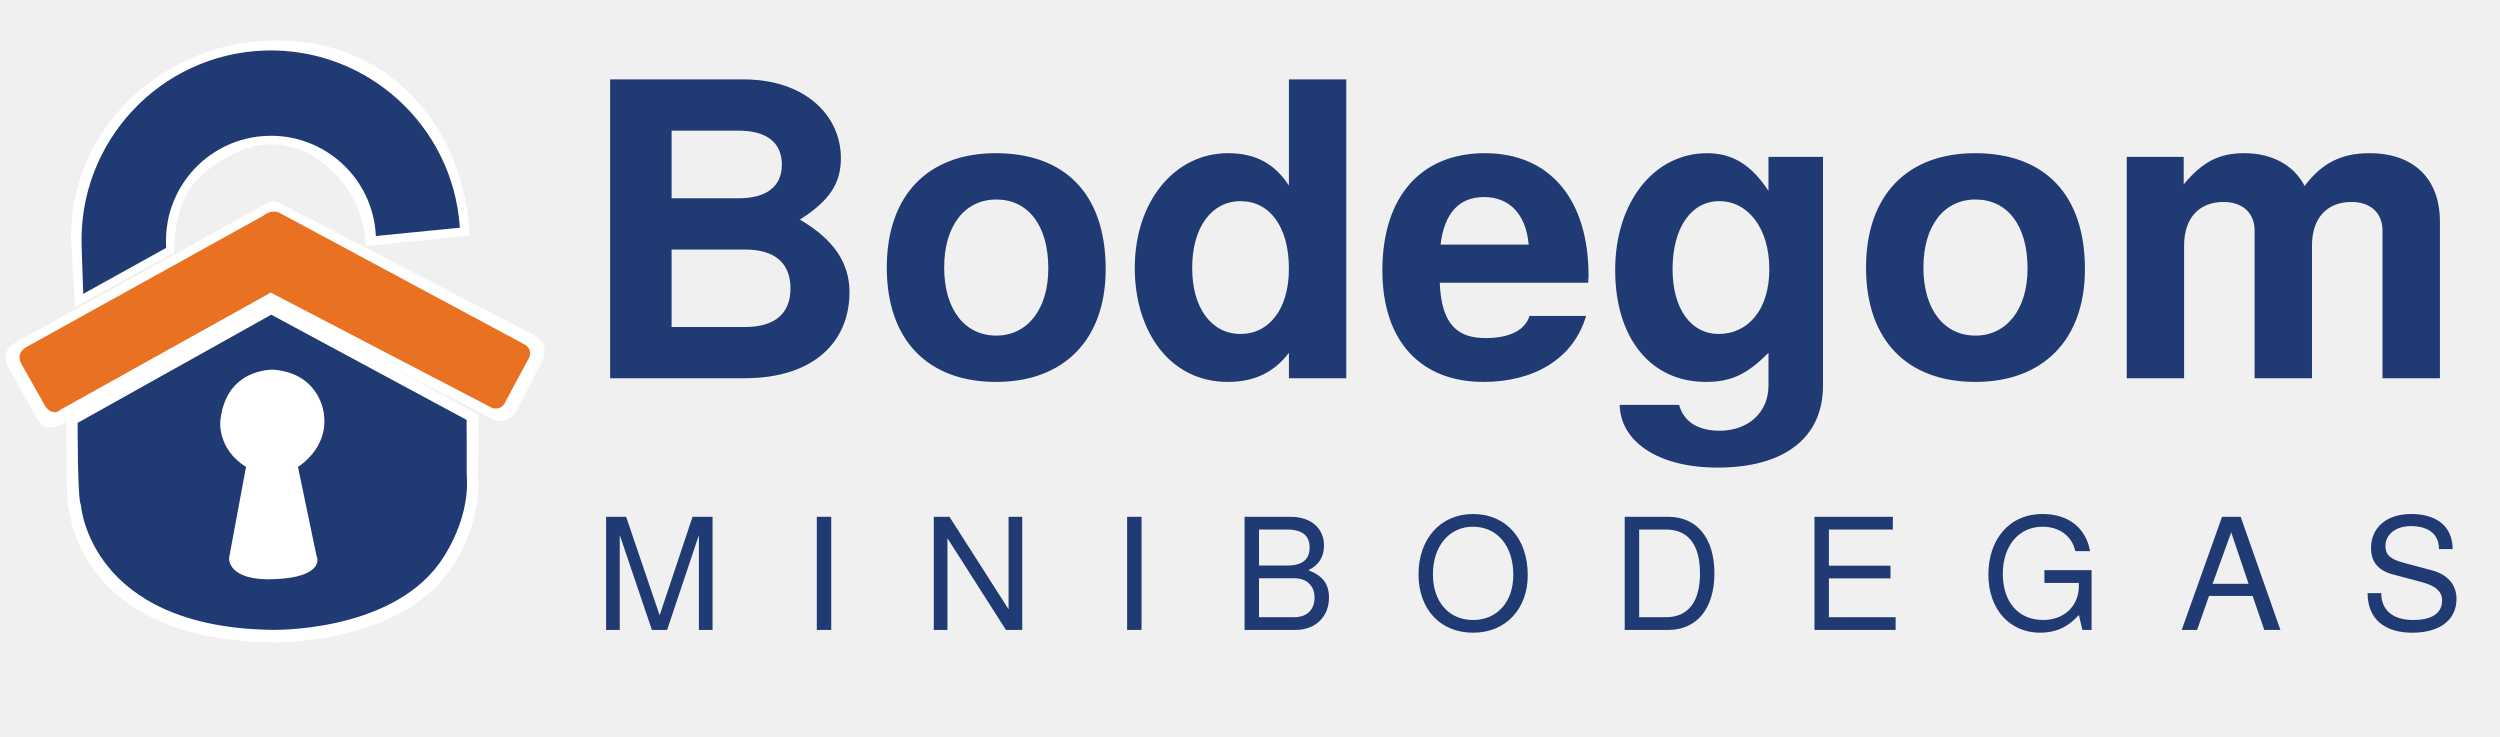
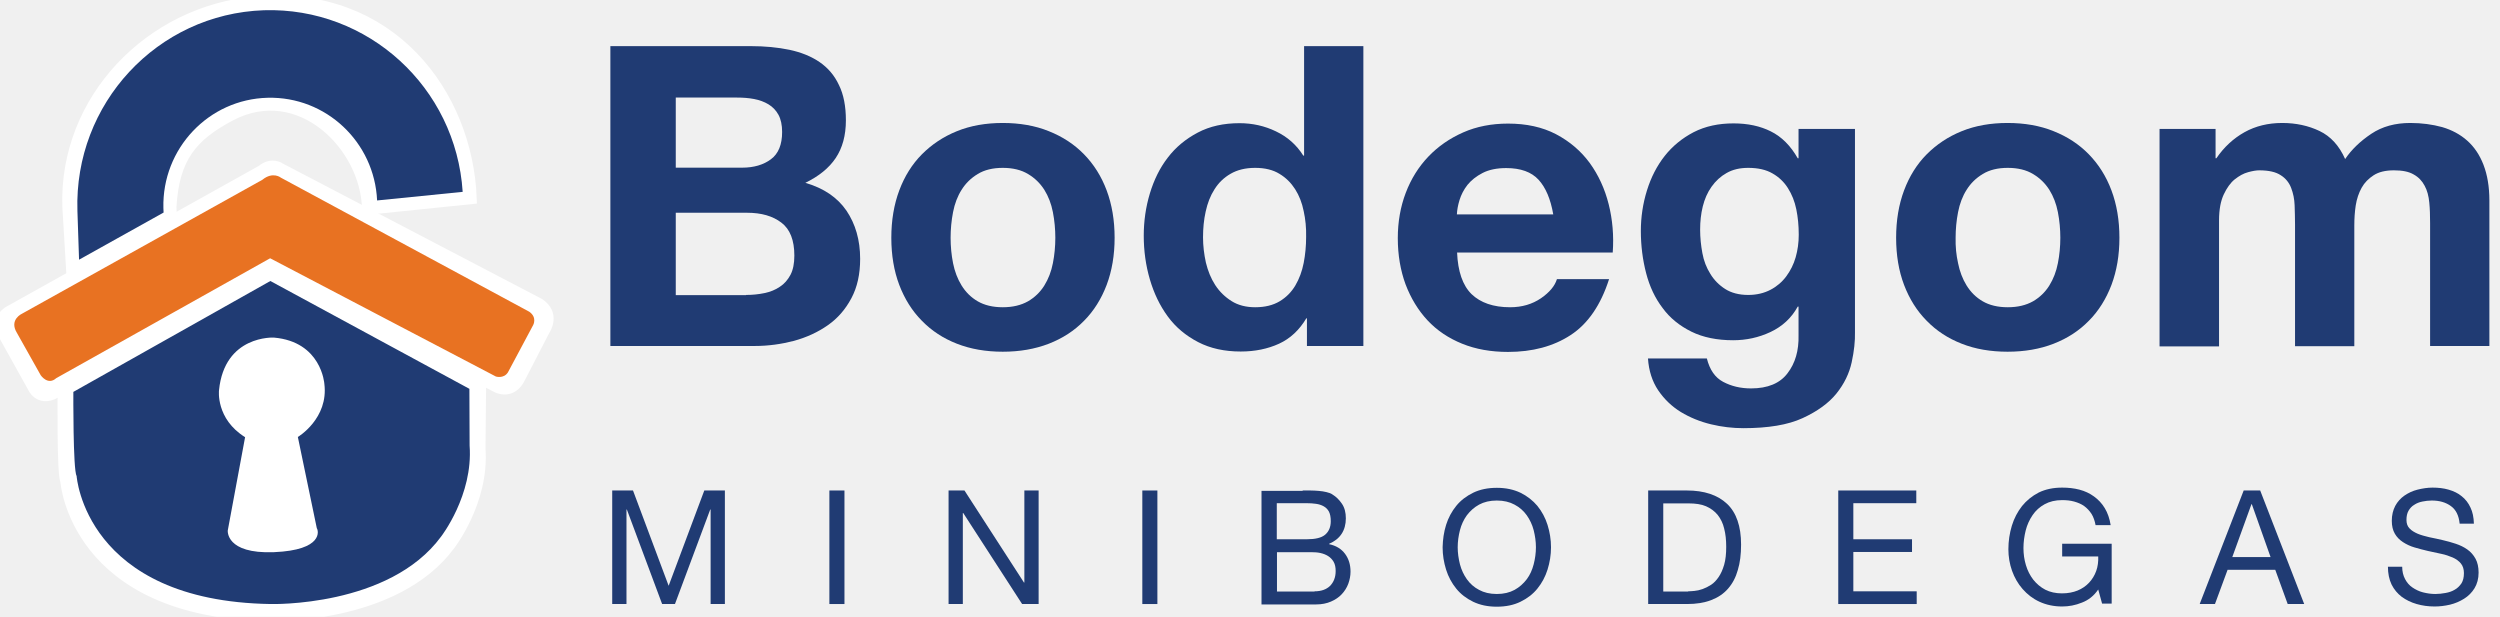
- <svg xmlns="http://www.w3.org/2000/svg" id="Capa_1" data-name="Capa 1" viewBox="0 0 1249.88 368.12">
+ <svg xmlns="http://www.w3.org/2000/svg" width="227" height="56" viewBox="0 0 227 56" fill="none">
+   <g clip-path="url(#clip0)">
+     <path d="M23.253 0.167C13.634 1.005 5.846 9.045 6.16 18.76L6.512 24.641L15.557 19.634L15.521 18.797C15.779 14.293 17.444 12.32 20.941 10.478C27.23 7.184 33.279 13.251 33.372 19.002L42.788 18.034C42.436 8.58 35.481 -0.893 23.253 0.167Z" fill="white" stroke="white" stroke-miterlimit="10" />
+     <path d="M48.929 27.563L25.454 15.298C25.454 15.298 24.714 14.703 23.771 15.484L0.943 28.214C0.943 28.214 -0.61 28.884 0.481 30.634L3.071 35.286C3.071 35.286 3.829 36.794 5.698 35.193L24.64 24.566L45.156 35.175C45.156 35.175 46.469 35.844 47.209 34.3L49.447 29.963C49.466 29.963 50.428 28.512 48.929 27.563Z" fill="white" stroke="white" stroke-miterlimit="10" />
+     <path d="M5.735 35.23C5.735 35.23 5.642 43.121 5.975 43.661C5.975 43.661 6.771 55.646 24.548 55.907C24.548 55.907 35.869 56.223 40.845 49.468C40.845 49.468 43.935 45.503 43.583 40.758L43.639 34.877L24.566 24.399L5.735 35.23Z" fill="white" stroke="white" stroke-miterlimit="10" />
+     <path d="M6.66 35.584C6.66 35.584 6.623 42.693 6.956 43.214C6.956 43.214 7.714 54.586 24.585 54.846C24.585 54.846 35.333 55.144 40.05 48.723C40.05 48.723 42.973 44.964 42.64 40.46L42.621 35.305L24.548 25.515L6.66 35.584ZM29.45 34.839C29.857 38.003 27.045 39.678 27.045 39.678L28.766 47.96C28.914 48.165 29.395 49.951 24.862 50.138C20.46 50.305 20.682 48.165 20.682 48.165L22.254 39.697C19.572 38.022 19.886 35.435 19.886 35.435C20.386 30.41 24.862 30.652 24.862 30.652C29.191 31.024 29.45 34.839 29.45 34.839Z" fill="#203B73" />
+     <path d="M48.06 28.307L25.51 16.136C25.51 16.136 24.788 15.54 23.826 16.322L2.016 28.474C2.016 28.474 0.795 29.014 1.535 30.224L3.7 34.076C3.7 34.076 4.347 35.026 5.106 34.337L24.529 23.45L45.026 34.188C45.026 34.188 45.729 34.411 46.117 33.816L48.411 29.517C48.411 29.517 48.8 28.828 48.06 28.307Z" fill="#E87222" />
+     <path d="M23.956 0.93C14.281 1.265 6.715 9.417 7.03 19.15L7.178 23.58L14.854 19.299L14.836 18.89C14.707 13.493 18.943 9.008 24.307 8.877C29.598 8.747 34.001 12.897 34.241 18.201L42.011 17.42C41.4 7.928 33.409 0.633 23.956 0.93Z" fill="#203B73" />
+     <path d="M68.149 4.188C69.444 4.188 70.61 4.299 71.683 4.522C72.737 4.746 73.662 5.118 74.421 5.639C75.179 6.16 75.771 6.849 76.178 7.724C76.603 8.58 76.807 9.659 76.807 10.925C76.807 12.302 76.492 13.437 75.882 14.349C75.272 15.261 74.347 16.005 73.126 16.601C74.79 17.085 76.03 17.922 76.862 19.132C77.676 20.342 78.102 21.793 78.102 23.506C78.102 24.883 77.843 26.074 77.306 27.079C76.77 28.084 76.067 28.903 75.16 29.535C74.254 30.168 73.237 30.634 72.09 30.95C70.943 31.248 69.759 31.415 68.538 31.415H55.422V4.188H68.149ZM67.391 15.224C68.445 15.224 69.333 14.963 69.999 14.461C70.684 13.958 71.017 13.121 71.017 11.985C71.017 11.353 70.906 10.832 70.684 10.422C70.462 10.013 70.147 9.696 69.777 9.473C69.407 9.25 68.963 9.082 68.464 8.989C67.965 8.896 67.465 8.859 66.928 8.859H61.36V15.224H67.391V15.224ZM67.743 26.781C68.316 26.781 68.871 26.725 69.407 26.614C69.944 26.502 70.406 26.316 70.813 26.037C71.22 25.776 71.535 25.404 71.775 24.957C72.016 24.492 72.127 23.915 72.127 23.208C72.127 21.812 71.738 20.807 70.943 20.211C70.166 19.616 69.13 19.318 67.835 19.318H61.36V26.8H67.743V26.781Z" fill="#203B73" />
+     <path d="M81.653 17.29C82.135 16.005 82.819 14.907 83.707 14.014C84.595 13.121 85.649 12.413 86.889 11.911C88.128 11.408 89.516 11.166 91.051 11.166C92.586 11.166 93.992 11.408 95.232 11.911C96.49 12.413 97.544 13.102 98.432 14.014C99.32 14.926 100.004 16.005 100.485 17.29C100.966 18.574 101.207 20.007 101.207 21.589C101.207 23.171 100.966 24.585 100.485 25.869C100.004 27.135 99.32 28.233 98.432 29.126C97.544 30.038 96.471 30.727 95.232 31.21C93.974 31.694 92.586 31.936 91.051 31.936C89.516 31.936 88.128 31.694 86.889 31.21C85.649 30.727 84.595 30.038 83.707 29.126C82.819 28.233 82.135 27.135 81.653 25.869C81.173 24.604 80.932 23.171 80.932 21.589C80.932 20.007 81.173 18.574 81.653 17.29ZM86.537 23.896C86.685 24.641 86.944 25.329 87.314 25.925C87.684 26.52 88.165 27.004 88.775 27.358C89.386 27.712 90.144 27.898 91.051 27.898C91.957 27.898 92.716 27.712 93.345 27.358C93.955 27.004 94.455 26.52 94.825 25.925C95.195 25.329 95.454 24.659 95.602 23.896C95.75 23.152 95.824 22.37 95.824 21.589C95.824 20.807 95.75 20.025 95.602 19.262C95.454 18.499 95.195 17.829 94.825 17.234C94.455 16.657 93.974 16.173 93.345 15.801C92.734 15.428 91.957 15.242 91.051 15.242C90.144 15.242 89.386 15.428 88.775 15.801C88.165 16.173 87.684 16.638 87.314 17.234C86.944 17.811 86.685 18.499 86.537 19.262C86.389 20.025 86.315 20.807 86.315 21.589C86.315 22.37 86.389 23.152 86.537 23.896Z" fill="#203B73" />
+     <path d="M118.614 28.903C117.985 29.963 117.153 30.745 116.135 31.21C115.118 31.676 113.952 31.918 112.657 31.918C111.196 31.918 109.901 31.639 108.791 31.062C107.681 30.485 106.756 29.722 106.035 28.735C105.313 27.749 104.777 26.632 104.407 25.367C104.037 24.101 103.852 22.78 103.852 21.402C103.852 20.081 104.037 18.797 104.407 17.569C104.777 16.34 105.313 15.242 106.035 14.312C106.756 13.363 107.663 12.618 108.754 12.041C109.846 11.464 111.104 11.185 112.546 11.185C113.712 11.185 114.822 11.427 115.858 11.93C116.912 12.432 117.726 13.158 118.337 14.126H118.411V4.188H123.794V31.415H118.67V28.903H118.614ZM118.374 19.169C118.226 18.425 117.967 17.755 117.597 17.178C117.227 16.601 116.764 16.136 116.172 15.782C115.599 15.428 114.859 15.242 113.971 15.242C113.083 15.242 112.343 15.428 111.733 15.782C111.122 16.136 110.641 16.601 110.271 17.197C109.901 17.773 109.642 18.443 109.476 19.206C109.309 19.951 109.235 20.733 109.235 21.551C109.235 22.314 109.328 23.078 109.494 23.841C109.679 24.604 109.957 25.292 110.345 25.888C110.734 26.483 111.233 26.967 111.825 27.339C112.417 27.712 113.138 27.898 113.971 27.898C114.859 27.898 115.599 27.712 116.191 27.358C116.783 27.004 117.264 26.52 117.615 25.925C117.967 25.329 118.226 24.641 118.374 23.878C118.522 23.115 118.596 22.333 118.596 21.514C118.614 20.695 118.54 19.914 118.374 19.169Z" fill="#203B73" />
+     <path d="M133.617 26.707C134.43 27.488 135.596 27.898 137.113 27.898C138.204 27.898 139.129 27.619 139.925 27.079C140.702 26.539 141.183 25.962 141.368 25.348H146.103C145.345 27.712 144.179 29.405 142.607 30.429C141.035 31.452 139.148 31.955 136.928 31.955C135.392 31.955 134.005 31.713 132.766 31.21C131.526 30.708 130.472 30.001 129.621 29.089C128.77 28.177 128.104 27.079 127.623 25.813C127.16 24.548 126.92 23.152 126.92 21.626C126.92 20.156 127.16 18.778 127.641 17.513C128.122 16.247 128.807 15.149 129.695 14.219C130.583 13.288 131.637 12.562 132.858 12.023C134.079 11.483 135.448 11.222 136.928 11.222C138.593 11.222 140.054 11.539 141.294 12.19C142.533 12.842 143.55 13.716 144.346 14.796C145.141 15.894 145.715 17.141 146.066 18.537C146.418 19.932 146.547 21.402 146.436 22.929H132.303C132.377 24.641 132.803 25.906 133.617 26.707ZM139.703 16.322C139.055 15.615 138.075 15.261 136.761 15.261C135.91 15.261 135.189 15.41 134.615 15.708C134.042 16.005 133.598 16.359 133.247 16.787C132.914 17.215 132.673 17.68 132.525 18.164C132.377 18.648 132.303 19.076 132.285 19.467H141.035C140.794 18.071 140.35 17.029 139.703 16.322Z" fill="#203B73" />
+     <path d="M168.135 32.886C167.913 33.909 167.451 34.858 166.748 35.733C166.045 36.608 165.009 37.352 163.677 37.966C162.345 38.58 160.551 38.878 158.294 38.878C157.332 38.878 156.352 38.767 155.353 38.525C154.354 38.283 153.447 37.91 152.615 37.408C151.801 36.905 151.116 36.254 150.561 35.435C150.025 34.635 149.71 33.667 149.636 32.55H154.983C155.242 33.574 155.723 34.281 156.463 34.672C157.202 35.063 158.035 35.268 158.997 35.268C160.514 35.268 161.624 34.802 162.308 33.891C163.011 32.978 163.344 31.825 163.307 30.429V27.842H163.233C162.66 28.884 161.827 29.647 160.754 30.15C159.681 30.652 158.553 30.894 157.369 30.894C155.908 30.894 154.631 30.634 153.577 30.113C152.522 29.591 151.634 28.884 150.968 27.972C150.284 27.079 149.784 26.018 149.47 24.808C149.155 23.599 148.989 22.314 148.989 20.974C148.989 19.709 149.174 18.481 149.544 17.29C149.914 16.099 150.45 15.056 151.153 14.163C151.856 13.27 152.744 12.544 153.78 12.004C154.835 11.464 156.037 11.204 157.406 11.204C158.701 11.204 159.829 11.446 160.791 11.93C161.772 12.414 162.586 13.232 163.233 14.368H163.307V11.706H168.431V30.168C168.45 30.95 168.357 31.862 168.135 32.886ZM160.754 26.316C161.328 26.018 161.809 25.609 162.197 25.087C162.567 24.585 162.863 24.008 163.048 23.357C163.233 22.705 163.326 22.035 163.326 21.309C163.326 20.491 163.252 19.728 163.104 19.002C162.956 18.276 162.697 17.643 162.345 17.085C161.994 16.527 161.531 16.08 160.939 15.745C160.366 15.41 159.626 15.242 158.738 15.242C157.979 15.242 157.332 15.391 156.777 15.708C156.241 16.006 155.778 16.433 155.408 16.955C155.038 17.476 154.779 18.071 154.613 18.741C154.446 19.411 154.372 20.118 154.372 20.863C154.372 21.57 154.446 22.277 154.576 22.985C154.705 23.692 154.946 24.306 155.297 24.864C155.63 25.422 156.093 25.888 156.647 26.241C157.202 26.595 157.905 26.781 158.738 26.781C159.515 26.781 160.181 26.614 160.754 26.316Z" fill="#203B73" />
+     <path d="M172.889 17.29C173.37 16.005 174.055 14.907 174.943 14.014C175.831 13.121 176.885 12.413 178.125 11.911C179.364 11.408 180.751 11.166 182.287 11.166C183.822 11.166 185.228 11.408 186.468 11.911C187.725 12.413 188.78 13.102 189.668 14.014C190.556 14.926 191.24 16.005 191.721 17.29C192.202 18.574 192.443 20.007 192.443 21.589C192.443 23.171 192.202 24.585 191.721 25.869C191.24 27.135 190.556 28.233 189.668 29.126C188.78 30.038 187.707 30.727 186.468 31.21C185.228 31.694 183.822 31.936 182.287 31.936C180.751 31.936 179.346 31.694 178.125 31.21C176.885 30.727 175.831 30.038 174.943 29.126C174.055 28.233 173.37 27.135 172.889 25.869C172.408 24.604 172.168 23.171 172.168 21.589C172.168 20.007 172.408 18.574 172.889 17.29ZM177.792 23.896C177.94 24.641 178.199 25.329 178.569 25.925C178.939 26.52 179.419 27.004 180.03 27.358C180.64 27.712 181.399 27.898 182.305 27.898C183.212 27.898 183.97 27.712 184.599 27.358C185.21 27.004 185.709 26.52 186.079 25.925C186.449 25.329 186.708 24.659 186.856 23.896C187.004 23.152 187.078 22.37 187.078 21.589C187.078 20.807 187.004 20.025 186.856 19.262C186.708 18.499 186.449 17.829 186.079 17.234C185.709 16.657 185.228 16.173 184.599 15.801C183.989 15.428 183.212 15.242 182.305 15.242C181.399 15.242 180.64 15.428 180.03 15.801C179.419 16.173 178.939 16.638 178.569 17.234C178.199 17.811 177.94 18.499 177.792 19.262C177.644 20.025 177.57 20.807 177.57 21.589C177.551 22.37 177.625 23.152 177.792 23.896Z" fill="#203B73" />
+     <path d="M201.174 11.706V14.368H201.248C201.951 13.344 202.802 12.562 203.801 12.004C204.8 11.446 205.947 11.166 207.223 11.166C208.463 11.166 209.591 11.408 210.608 11.892C211.626 12.376 212.403 13.232 212.939 14.442C213.513 13.586 214.308 12.823 215.307 12.153C216.306 11.483 217.49 11.166 218.859 11.166C219.895 11.166 220.857 11.297 221.745 11.539C222.633 11.799 223.391 12.209 224.02 12.767C224.649 13.325 225.148 14.051 225.5 14.963C225.851 15.875 226.036 16.954 226.036 18.22V31.415H220.653V20.249C220.653 19.579 220.635 18.964 220.579 18.387C220.524 17.811 220.394 17.29 220.154 16.861C219.932 16.433 219.599 16.08 219.155 15.838C218.711 15.577 218.119 15.466 217.36 15.466C216.602 15.466 215.992 15.614 215.529 15.912C215.067 16.21 214.697 16.582 214.438 17.047C214.179 17.513 213.994 18.052 213.901 18.648C213.809 19.244 213.772 19.858 213.772 20.453V31.434H208.389V20.379C208.389 19.802 208.37 19.225 208.352 18.648C208.333 18.071 208.222 17.55 208.037 17.066C207.852 16.582 207.538 16.191 207.094 15.912C206.65 15.614 206.002 15.466 205.133 15.466C204.874 15.466 204.541 15.521 204.134 15.633C203.708 15.745 203.32 15.968 202.913 16.285C202.524 16.601 202.192 17.066 201.914 17.662C201.637 18.257 201.489 19.039 201.489 20.007V31.452H196.087V11.706H201.174Z" fill="#203B73" />
+     <path d="M57.476 44.536L60.713 53.19L63.95 44.536H65.819V54.846H64.524V46.267H64.487L61.286 54.846H60.121L56.921 46.267H56.884V54.846H55.589V44.536H57.476V44.536Z" fill="#203B73" />
+     <path d="M76.677 44.536V54.846H75.308V44.536H76.677V44.536Z" fill="#203B73" />
+     <path d="M87.573 44.536L92.975 52.892H93.012V44.536H94.307V54.846H92.808L87.462 46.583H87.425V54.846H86.13V44.536H87.573V44.536Z" fill="#203B73" />
+     <path d="M105.091 44.536V54.846H103.723V44.536H105.091V44.536Z" fill="#203B73" />
+     <path d="M118.281 44.536C118.503 44.536 118.744 44.536 118.984 44.536C119.243 44.536 119.483 44.554 119.742 44.573C119.983 44.592 120.223 44.629 120.445 44.684C120.667 44.74 120.852 44.796 121 44.908C121.333 45.113 121.611 45.392 121.851 45.745C122.092 46.099 122.203 46.546 122.203 47.067C122.203 47.606 122.073 48.09 121.814 48.481C121.555 48.872 121.167 49.17 120.686 49.374V49.412C121.315 49.542 121.796 49.84 122.129 50.286C122.462 50.733 122.628 51.273 122.628 51.906C122.628 52.278 122.554 52.65 122.425 53.004C122.295 53.357 122.092 53.674 121.833 53.953C121.574 54.232 121.241 54.455 120.852 54.623C120.464 54.79 120.02 54.883 119.502 54.883H114.544V44.573H118.281V44.536ZM118.651 48.965C119.428 48.965 119.983 48.835 120.316 48.556C120.649 48.276 120.834 47.867 120.834 47.327C120.834 46.955 120.778 46.676 120.667 46.453C120.556 46.248 120.39 46.08 120.186 45.969C119.983 45.857 119.761 45.783 119.483 45.745C119.225 45.708 118.947 45.69 118.651 45.69H115.932V48.965H118.651V48.965ZM119.354 53.692C119.964 53.692 120.427 53.525 120.76 53.208C121.093 52.873 121.278 52.427 121.278 51.85C121.278 51.515 121.222 51.236 121.093 51.012C120.963 50.789 120.797 50.621 120.593 50.491C120.39 50.361 120.149 50.268 119.89 50.212C119.631 50.156 119.354 50.138 119.058 50.138H115.95V53.711H119.354V53.692Z" fill="#203B73" />
+     <path d="M131.304 47.662C131.508 47.011 131.822 46.434 132.229 45.931C132.636 45.429 133.154 45.038 133.765 44.74C134.375 44.443 135.096 44.294 135.91 44.294C136.724 44.294 137.427 44.443 138.056 44.74C138.667 45.038 139.185 45.448 139.592 45.931C139.999 46.434 140.313 47.011 140.517 47.662C140.72 48.314 140.831 48.984 140.831 49.691C140.831 50.398 140.72 51.068 140.517 51.719C140.313 52.371 139.999 52.948 139.592 53.45C139.185 53.953 138.667 54.344 138.056 54.641C137.446 54.939 136.724 55.088 135.91 55.088C135.096 55.088 134.393 54.939 133.765 54.641C133.154 54.344 132.636 53.953 132.229 53.45C131.822 52.948 131.508 52.371 131.304 51.719C131.101 51.068 130.99 50.398 130.99 49.691C131.008 48.984 131.101 48.314 131.304 47.662ZM132.562 51.236C132.692 51.738 132.914 52.203 133.191 52.594C133.487 53.004 133.839 53.32 134.301 53.562C134.745 53.804 135.281 53.934 135.91 53.934C136.539 53.934 137.076 53.804 137.52 53.562C137.964 53.32 138.334 52.985 138.63 52.594C138.926 52.203 139.129 51.738 139.259 51.236C139.388 50.733 139.462 50.212 139.462 49.691C139.462 49.17 139.388 48.667 139.259 48.146C139.129 47.644 138.907 47.178 138.63 46.788C138.352 46.397 137.982 46.062 137.52 45.82C137.076 45.578 136.539 45.448 135.91 45.448C135.281 45.448 134.745 45.578 134.301 45.82C133.857 46.062 133.487 46.397 133.191 46.788C132.895 47.197 132.692 47.644 132.562 48.146C132.433 48.649 132.359 49.17 132.359 49.691C132.359 50.212 132.433 50.714 132.562 51.236Z" fill="#203B73" />
+     <path d="M153.17 44.536C154.742 44.536 155.963 44.945 156.814 45.745C157.665 46.546 158.09 47.792 158.09 49.449C158.09 50.324 157.998 51.087 157.794 51.757C157.609 52.427 157.313 52.985 156.906 53.45C156.499 53.916 156 54.251 155.371 54.492C154.742 54.734 154.021 54.846 153.17 54.846H149.655V44.536H153.17V44.536ZM153.281 53.692C153.429 53.692 153.632 53.674 153.854 53.655C154.076 53.636 154.335 53.581 154.594 53.487C154.853 53.394 155.112 53.264 155.371 53.097C155.63 52.929 155.852 52.687 156.056 52.389C156.259 52.092 156.425 51.719 156.555 51.273C156.684 50.826 156.74 50.286 156.74 49.654C156.74 49.039 156.684 48.481 156.555 47.997C156.444 47.513 156.24 47.104 155.963 46.75C155.686 46.415 155.334 46.155 154.909 45.969C154.483 45.783 153.947 45.708 153.318 45.708H151.024V53.711H153.281V53.692Z" fill="#203B73" />
+     <path d="M173.999 44.536V45.69H168.283V48.965H173.611V50.119H168.283V53.692H174.036V54.846H166.914V44.536H173.999V44.536Z" fill="#203B73" />
+     <path d="M189.039 54.716C188.447 54.958 187.855 55.069 187.244 55.069C186.486 55.069 185.802 54.92 185.191 54.641C184.581 54.362 184.081 53.971 183.656 53.487C183.23 53.004 182.916 52.445 182.694 51.831C182.472 51.198 182.361 50.547 182.361 49.877C182.361 49.133 182.472 48.407 182.675 47.737C182.879 47.067 183.193 46.471 183.6 45.95C184.007 45.448 184.507 45.038 185.117 44.722C185.728 44.424 186.431 44.275 187.244 44.275C187.799 44.275 188.317 44.331 188.817 44.461C189.316 44.592 189.742 44.796 190.13 45.075C190.519 45.355 190.852 45.708 191.111 46.136C191.37 46.564 191.555 47.085 191.647 47.681H190.278C190.204 47.29 190.093 46.955 189.908 46.657C189.723 46.378 189.501 46.136 189.242 45.95C188.983 45.764 188.669 45.634 188.336 45.541C188.003 45.448 187.633 45.41 187.244 45.41C186.615 45.41 186.098 45.541 185.654 45.783C185.21 46.025 184.84 46.36 184.562 46.769C184.285 47.178 184.063 47.644 183.933 48.165C183.804 48.686 183.73 49.226 183.73 49.765C183.73 50.305 183.804 50.826 183.952 51.31C184.1 51.812 184.322 52.241 184.618 52.631C184.914 53.004 185.284 53.32 185.709 53.543C186.153 53.767 186.652 53.878 187.226 53.878C187.762 53.878 188.243 53.785 188.65 53.618C189.057 53.45 189.409 53.208 189.686 52.911C189.964 52.613 190.186 52.259 190.334 51.85C190.482 51.44 190.537 50.994 190.519 50.528H187.244V49.374H191.74V54.809H190.87L190.519 53.525C190.13 54.102 189.631 54.492 189.039 54.716Z" fill="#203B73" />
+     <path d="M205.225 44.536L209.221 54.846H207.723L206.594 51.738H202.265L201.118 54.846H199.731L203.727 44.536H205.225V44.536ZM206.169 50.584L204.467 45.783H204.43L202.691 50.584H206.169Z" fill="#203B73" />
+     <path d="M222.54 45.95C222.078 45.615 221.504 45.448 220.801 45.448C220.505 45.448 220.228 45.485 219.95 45.541C219.673 45.596 219.432 45.69 219.21 45.839C218.988 45.969 218.822 46.155 218.692 46.378C218.563 46.602 218.507 46.881 218.507 47.216C218.507 47.532 218.6 47.793 218.785 47.979C218.97 48.183 219.229 48.332 219.525 48.463C219.839 48.593 220.191 48.686 220.579 48.779C220.968 48.853 221.375 48.947 221.782 49.039C222.189 49.133 222.596 49.244 222.984 49.374C223.373 49.505 223.724 49.672 224.038 49.896C224.353 50.119 224.593 50.398 224.778 50.733C224.963 51.068 225.056 51.496 225.056 51.999C225.056 52.538 224.926 53.022 224.686 53.413C224.445 53.804 224.131 54.12 223.743 54.362C223.354 54.604 222.929 54.79 222.466 54.902C221.985 55.014 221.523 55.069 221.06 55.069C220.487 55.069 219.95 54.995 219.432 54.846C218.914 54.697 218.47 54.474 218.082 54.195C217.693 53.897 217.379 53.525 217.157 53.078C216.935 52.613 216.824 52.073 216.824 51.459H218.119C218.119 51.887 218.211 52.259 218.378 52.576C218.544 52.892 218.766 53.153 219.044 53.339C219.321 53.525 219.636 53.692 220.006 53.785C220.376 53.878 220.746 53.934 221.134 53.934C221.449 53.934 221.745 53.897 222.059 53.841C222.374 53.785 222.651 53.692 222.892 53.543C223.132 53.413 223.336 53.208 223.502 52.966C223.65 52.724 223.724 52.427 223.724 52.036C223.724 51.682 223.632 51.385 223.447 51.161C223.262 50.938 223.003 50.752 222.707 50.621C222.392 50.491 222.041 50.361 221.652 50.286C221.264 50.193 220.857 50.119 220.45 50.026C220.043 49.933 219.636 49.821 219.247 49.709C218.859 49.598 218.507 49.43 218.193 49.226C217.878 49.021 217.638 48.779 217.453 48.463C217.268 48.146 217.175 47.755 217.175 47.29C217.175 46.769 217.286 46.322 217.49 45.931C217.693 45.559 217.971 45.243 218.322 45.001C218.674 44.759 219.062 44.573 219.506 44.461C219.95 44.35 220.413 44.275 220.875 44.275C221.393 44.275 221.893 44.331 222.337 44.461C222.781 44.592 223.188 44.778 223.521 45.057C223.854 45.317 224.131 45.671 224.316 46.08C224.519 46.49 224.612 46.974 224.63 47.551H223.336C223.262 46.806 223.003 46.285 222.54 45.95Z" fill="#203B73" />
+   </g>
  <defs>
-     <style>.cls-1{fill:#fff;stroke:#fff;stroke-miterlimit:10;}.cls-2{fill:none;}.cls-3,.cls-5,.cls-6{fill:#203b73;}.cls-4{fill:#e87222;}.cls-5{font-size:204.93px;font-family:HelveticaNeue-Bold, Helvetica Neue;font-weight:700;}.cls-6{font-size:77.57px;font-family:HelveticaNeue, Helvetica Neue;letter-spacing:0.5em;}</style>
+     <clipPath id="clip0">
+       <rect width="226.036" height="56" fill="white" />
+     </clipPath>
  </defs>
-   <path class="cls-1" d="M128.46,21.18c-52,4.52-94.13,47.72-92.37,99.91L38,152.73l48.91-26.89-.16-4.49c1.43-24.23,10.37-34.79,29.35-44.68,34-17.73,66.68,14.93,67.17,45.81l50.89-5.17C232.22,66.29,194.57,15.44,128.46,21.18Z" />
-   <path class="cls-1" d="M267.33,168.34,140.4,102.41s-4-3.16-9.15,1L7.91,171.82s-8.43,3.55-2.47,13l14,25s4.13,8.12,14.25-.48L136,152.26l110.92,57s7.1,3.6,11.14-4.73l12.12-23.33S275.36,173.41,267.33,168.34Z" />
-   <path class="cls-1" d="M33.77,209.54s-.55,42.39,1.32,45.27c0,0,4.31,64.39,100.39,65.84,0,0,61.2,1.73,88.13-34.61,0,0,16.67-21.34,14.77-46.81l.33-31.61L135.65,151.34Z" />
-   <path class="cls-2" d="M112.88,210.52s-1.62,13.87,12.85,22.91L117.3,279s-1.14,11.56,22.61,10.62c24.49-1,21.86-10.54,21.1-11.67l-9.28-44.5s15.17-9,13-26c0,0-1.39-20.49-25-22.58C139.73,184.84,115.61,183.51,112.88,210.52Z" />
-   <path class="cls-3" d="M38.83,211.4s-.16,38.25,1.61,41c0,0,4.09,61.11,95.26,62.49,0,0,58.09,1.64,83.65-32.85,0,0,15.82-20.25,14-44.42l-.05-27.68L135.6,157.33Zm123.14-4c2.17,17-13,26-13,26l9.27,44.5c.77,1.13,3.4,10.7-21.09,11.67-23.75.94-22.62-10.62-22.62-10.62L123,233.43c-14.47-9-12.85-22.91-12.85-22.91,2.73-27,26.85-25.68,26.85-25.68C160.58,186.93,162,207.42,162,207.42Z" />
-   <path class="cls-4" d="M262.58,172.38,140.66,106.92s-3.95-3.16-9.15,1L13.68,173.23s-6.64,2.89-2.61,9.41l11.71,20.69s3.46,5.09,7.57,1.44l105-58.49L246.13,204s3.79,1.25,5.94-2l12.45-23.15S266.57,175.14,262.58,172.38Z" />
-   <path class="cls-3" d="M132.27,25.26a94.81,94.81,0,0,0-91.46,97.85l.8,23.81,41.46-23L83,121.68A52.49,52.49,0,0,1,187.91,118l42-4.17A94.8,94.8,0,0,0,132.27,25.26Z" />
-   <text class="cls-5" transform="translate(288.22 189.1)">Bodegom</text>
-   <text class="cls-6" transform="translate(297.21 314.93)">MINIBODEGAS</text>
</svg>
